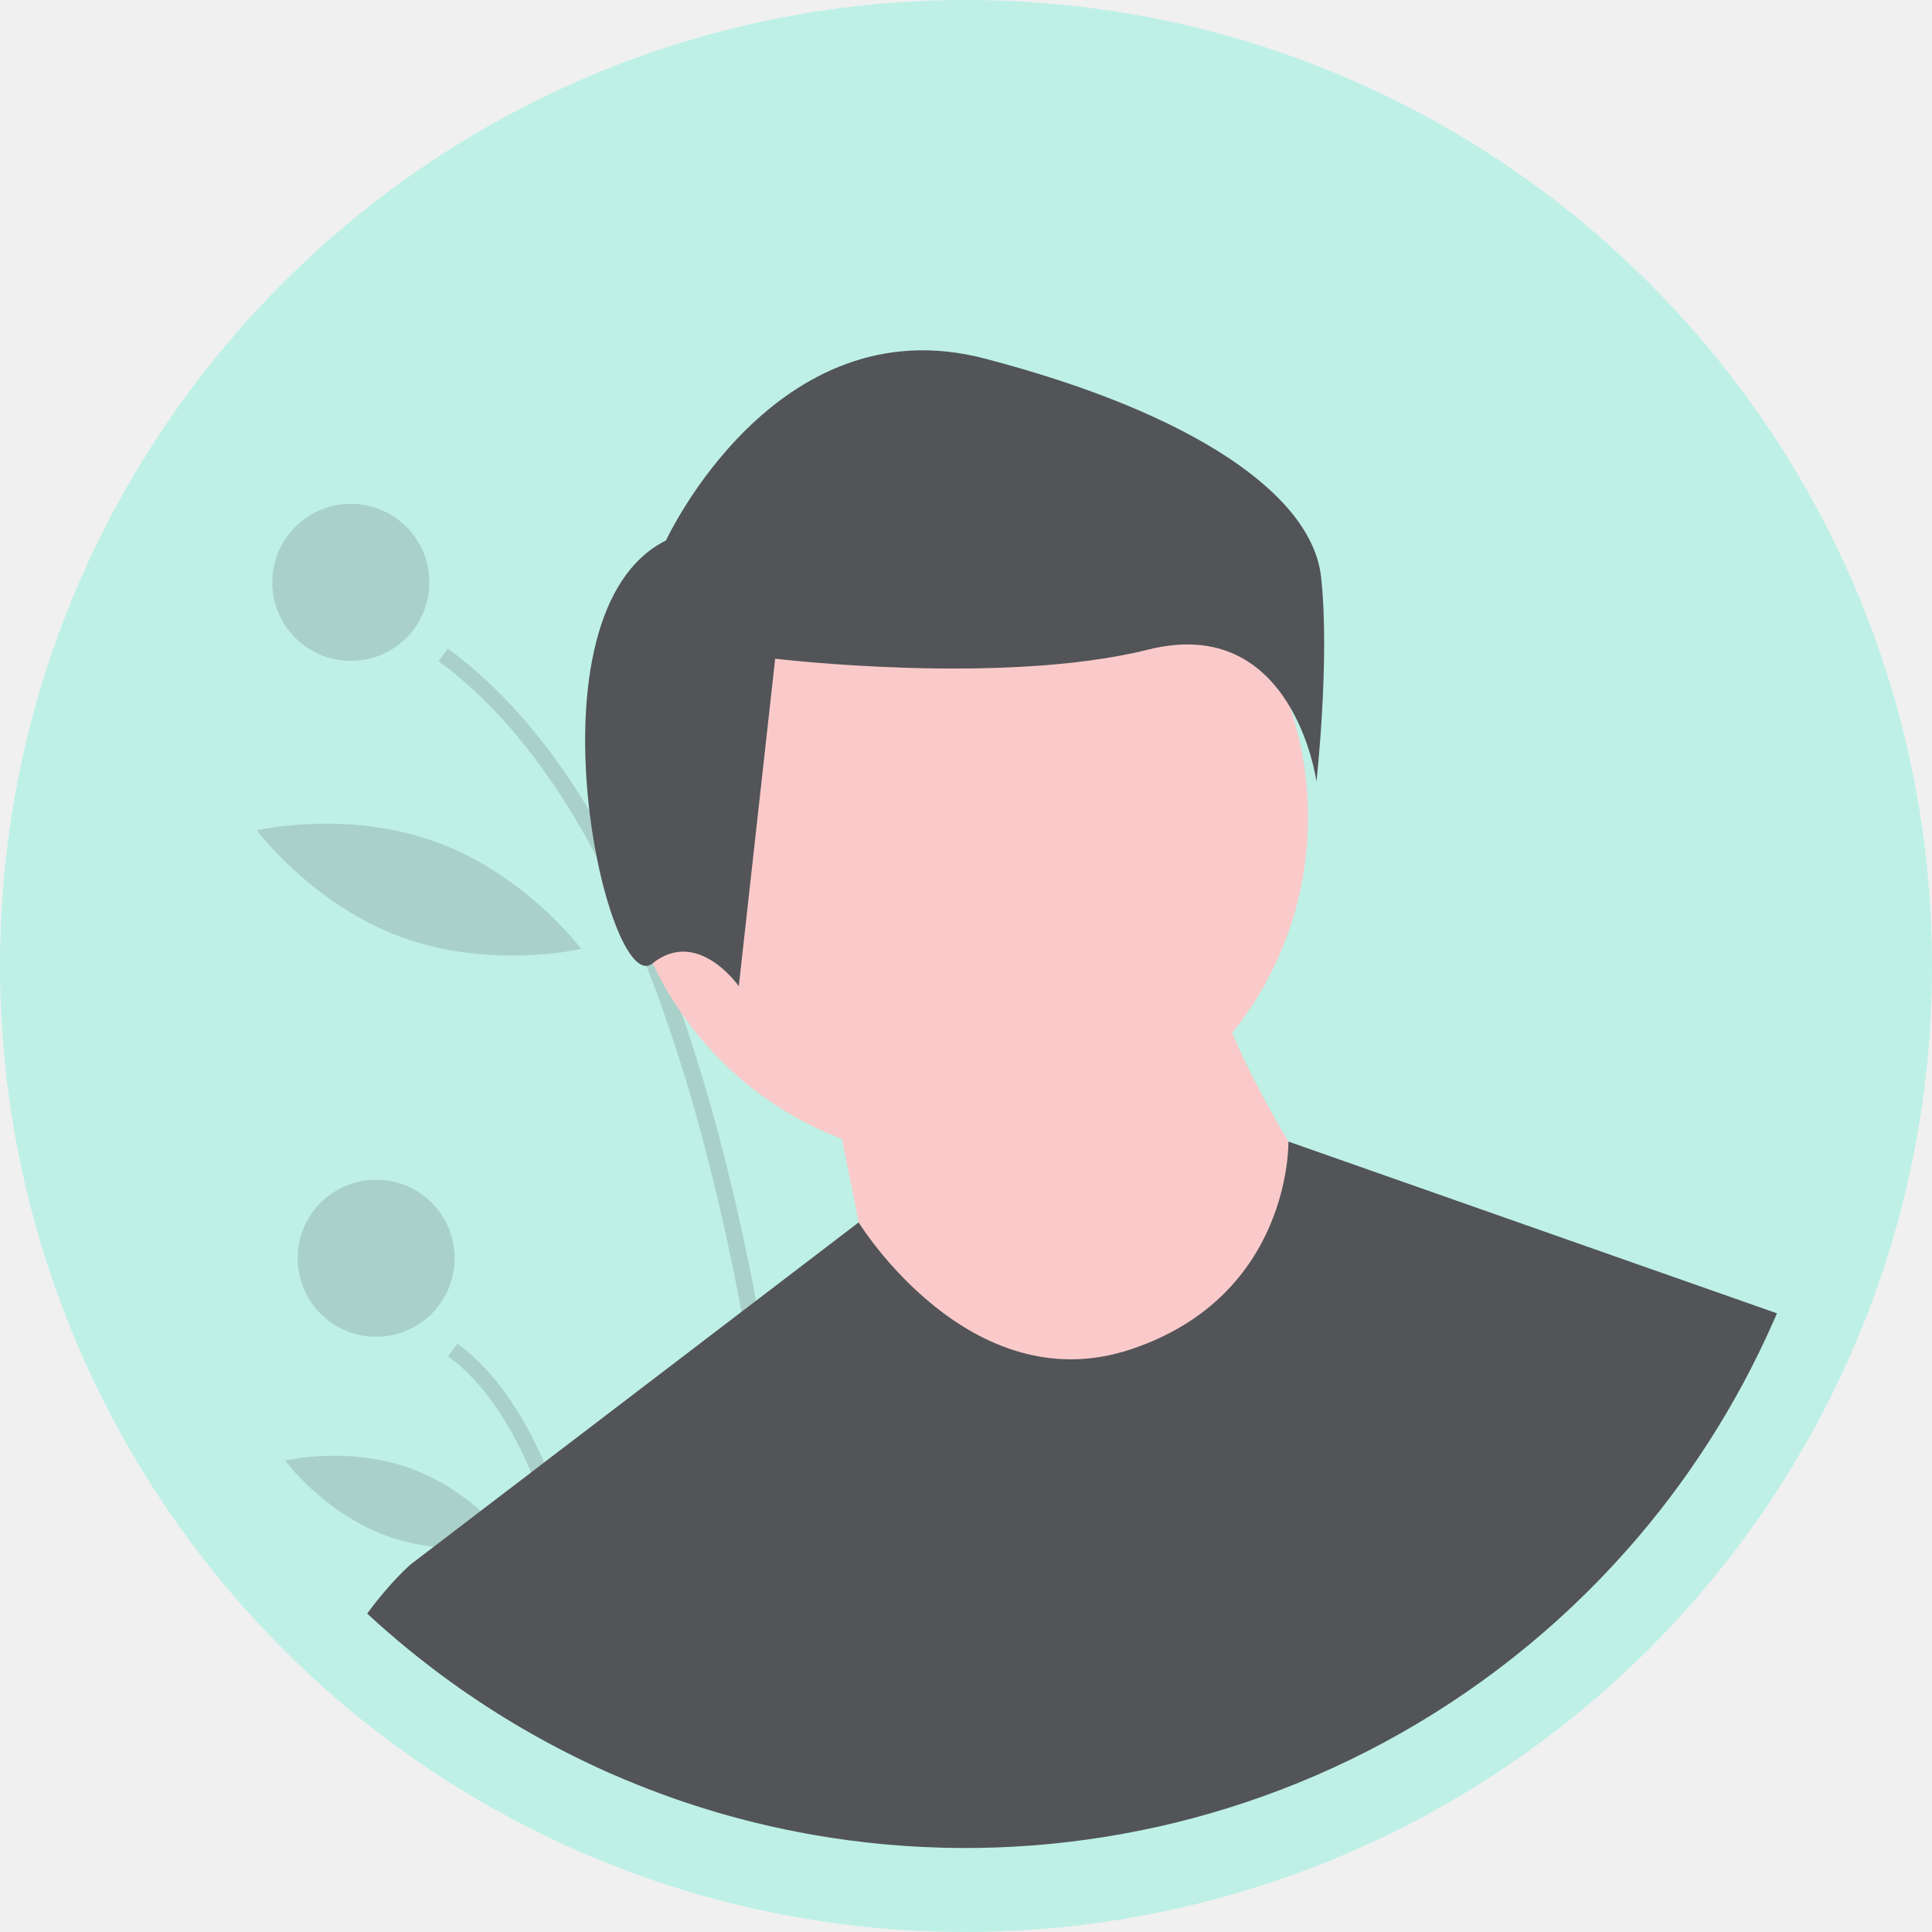
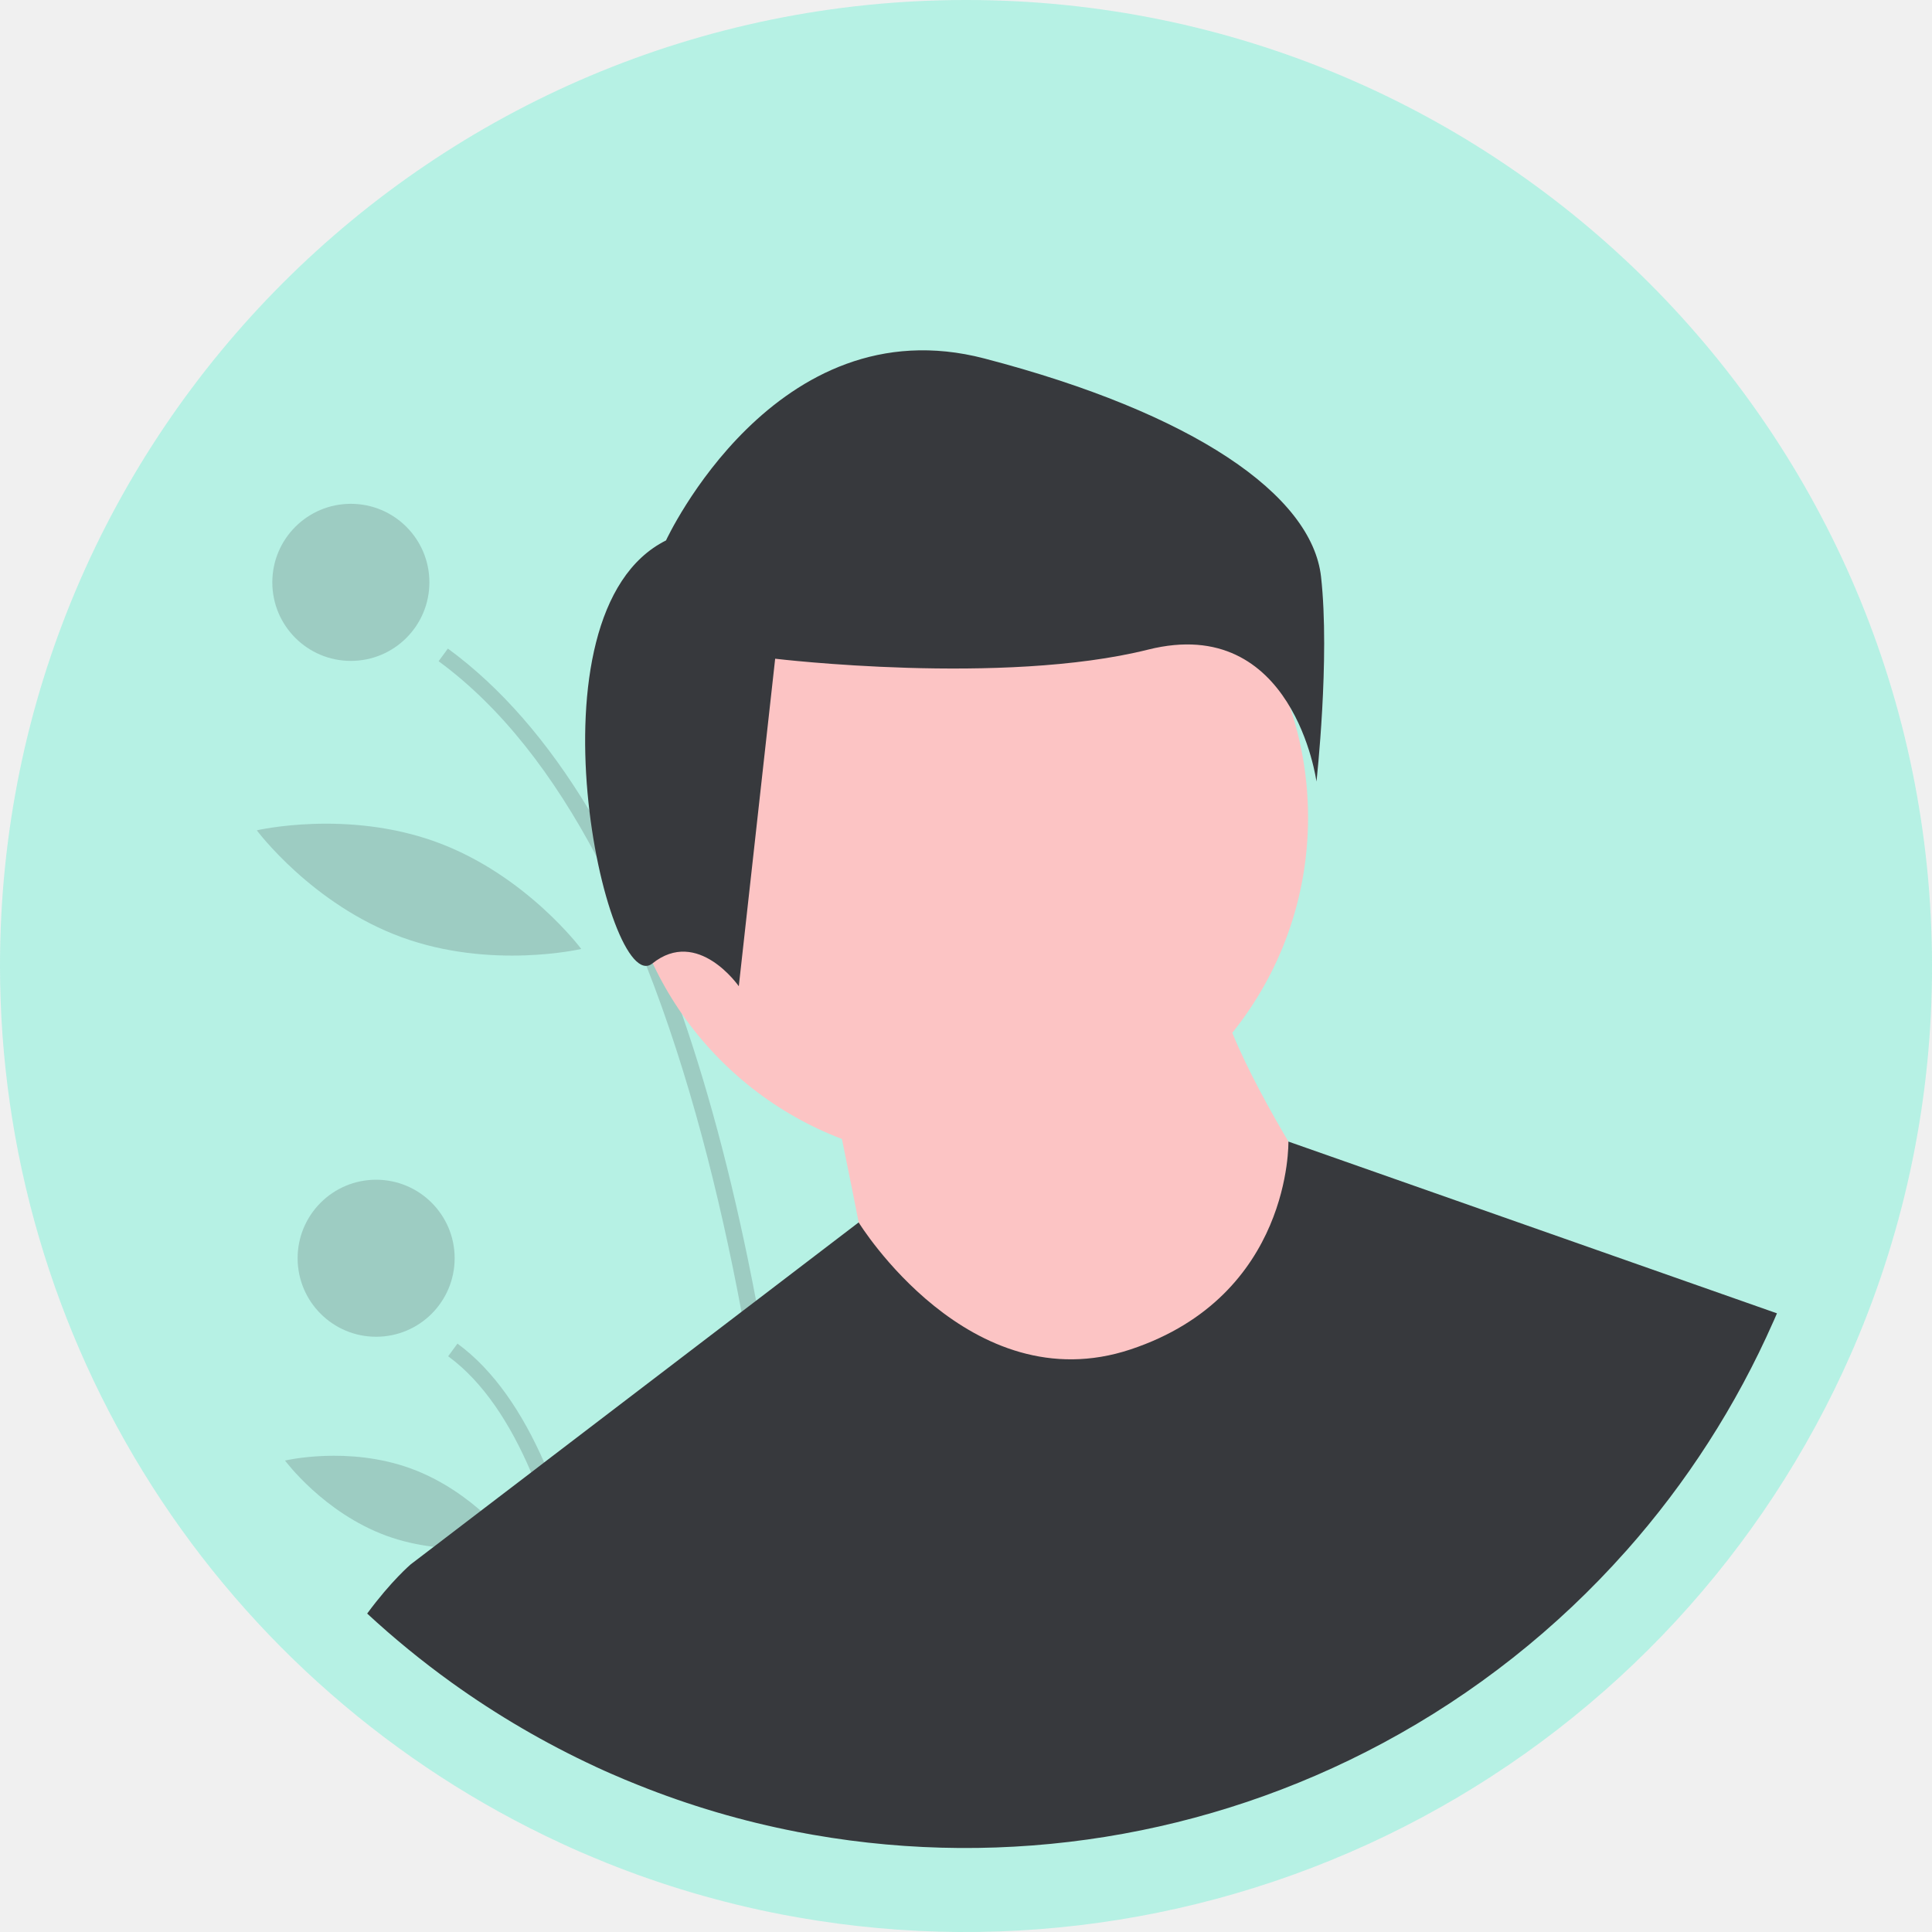
<svg xmlns="http://www.w3.org/2000/svg" width="40" height="40" viewBox="0 0 40 40" fill="none">
-   <g opacity="0.68" clip-path="url(#clip0_9_134)">
+   <g opacity="0.8" clip-path="url(#clip0_9_134)">
    <path d="M40 20C40.004 22.707 39.456 25.387 38.389 27.876L38.323 28.028C36.52 32.131 33.392 35.511 29.441 37.627C25.491 39.743 20.944 40.473 16.53 39.7C16.409 39.679 16.29 39.657 16.17 39.634C14.933 39.394 13.721 39.037 12.552 38.567C12.362 38.49 12.174 38.411 11.986 38.33C11.859 38.274 11.731 38.217 11.604 38.157C8.14 36.552 5.207 33.99 3.151 30.773C1.095 27.556 0.002 23.818 0 20C0 8.954 8.954 0 20 0C31.046 0 40 8.954 40 20Z" fill="#A7F1E1" />
    <path opacity="0.2" fill-rule="evenodd" clip-rule="evenodd" d="M8.89 12.057C8.89 12.955 8.162 13.683 7.264 13.683C6.366 13.683 5.638 12.955 5.638 12.057C5.638 11.159 6.366 10.431 7.264 10.431C8.162 10.431 8.89 11.159 8.89 12.057ZM16.831 37.987C16.722 37.968 16.612 37.947 16.503 37.926C16.432 35.857 16.187 31.609 15.352 27.16C14.896 24.725 14.262 22.229 13.383 19.997C13.082 19.225 12.738 18.471 12.353 17.737C11.464 16.059 10.387 14.647 9.081 13.69L9.273 13.428C10.36 14.224 11.336 15.342 12.202 16.782C12.462 17.213 12.712 17.673 12.951 18.162C13.208 18.684 13.453 19.24 13.685 19.827C13.834 20.201 13.977 20.588 14.116 20.988C14.719 22.724 15.231 24.704 15.654 26.929C15.747 27.421 15.836 27.925 15.921 28.441C16.575 32.437 16.772 36.132 16.831 37.987ZM12.683 36.736C12.567 36.685 12.45 36.633 12.334 36.578C12.221 35.352 12.014 33.831 11.635 32.387C11.469 31.738 11.255 31.102 10.997 30.485C10.564 29.472 10.004 28.611 9.279 28.08L9.471 27.818C10.23 28.373 10.815 29.251 11.267 30.278C11.777 31.435 12.117 32.782 12.343 34.069C12.511 35.025 12.617 35.948 12.683 36.736ZM7.787 27.676C8.685 27.676 9.413 26.948 9.413 26.05C9.413 25.153 8.685 24.425 7.787 24.425C6.89 24.425 6.162 25.153 6.162 26.05C6.162 26.948 6.89 27.676 7.787 27.676ZM14.134 18.493C14.134 18.493 13.373 16.733 13.717 14.788C14.062 12.843 15.382 11.451 15.382 11.451C15.382 11.451 16.143 13.212 15.798 15.156C15.454 17.101 14.134 18.493 14.134 18.493ZM8.315 19.404C10.17 20.082 12.034 19.647 12.034 19.647C12.034 19.647 10.891 18.112 9.036 17.434C7.181 16.756 5.317 17.191 5.317 17.191C5.317 17.191 6.46 18.726 8.315 19.404ZM10.609 31.961C10.609 31.961 9.301 32.271 8 31.796C6.7 31.32 5.901 30.239 5.901 30.239C5.901 30.239 7.209 29.929 8.509 30.405C9.809 30.88 10.609 31.961 10.609 31.961Z" fill="#090B10" />
    <path fill-rule="evenodd" clip-rule="evenodd" d="M25.513 21.383C26.494 20.163 27.082 18.612 27.082 16.925C27.082 12.993 23.894 9.806 19.963 9.806C16.031 9.806 12.844 12.993 12.844 16.925C12.844 19.965 14.749 22.56 17.431 23.581C17.695 24.866 18.072 26.758 18.072 27.047C18.072 27.492 22.299 29.494 22.299 29.494L26.081 28.827L27.415 24.823C27.415 24.823 26.13 22.894 25.513 21.383Z" fill="#FFB9B9" />
    <path fill-rule="evenodd" clip-rule="evenodd" d="M36.73 27.33C36.724 27.343 36.718 27.357 36.712 27.369C35.948 29.1 34.919 30.701 33.663 32.115L33.663 32.114C32.24 33.717 30.536 35.068 28.62 36.094C25.013 38.026 20.862 38.693 16.831 37.987C16.722 37.968 16.612 37.947 16.503 37.926C15.373 37.708 14.267 37.381 13.2 36.952C13.026 36.883 12.854 36.811 12.683 36.736C12.567 36.685 12.45 36.633 12.334 36.579C11.286 36.093 10.287 35.509 9.349 34.835L9.349 34.835C8.739 34.396 8.155 33.919 7.602 33.407C8.099 32.731 8.505 32.387 8.505 32.387H8.505L8.98 32.025L9.955 31.28L10.997 30.485L11.267 30.278L15.352 27.16L15.654 26.93L17.777 25.309L17.777 25.308C17.777 25.308 20.073 29.049 23.411 27.937C26.748 26.825 26.675 23.635 26.675 23.635L36.79 27.191L36.73 27.33Z" fill="#090B10" />
    <path d="M13.789 11.189C13.789 11.189 16.049 6.292 20.381 7.422C24.713 8.552 27.162 10.247 27.351 11.943C27.539 13.638 27.256 16.181 27.256 16.181C27.256 16.181 26.785 12.696 23.772 13.449C20.758 14.203 16.049 13.638 16.049 13.638L15.296 20.419C15.296 20.419 14.448 19.194 13.506 19.948C12.565 20.701 10.775 12.696 13.789 11.189Z" fill="#090B10" />
  </g>
  <defs>
    <clipPath id="clip0_9_134">
      <rect width="40" height="40" fill="white" />
    </clipPath>
  </defs>
</svg>
